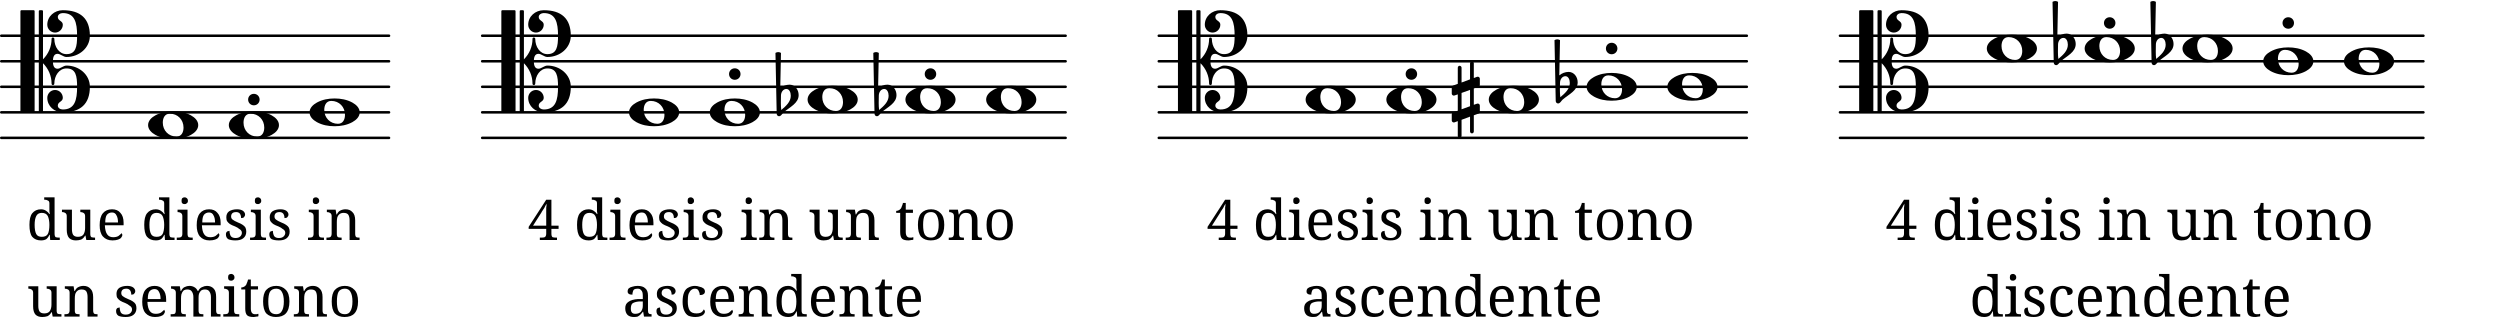
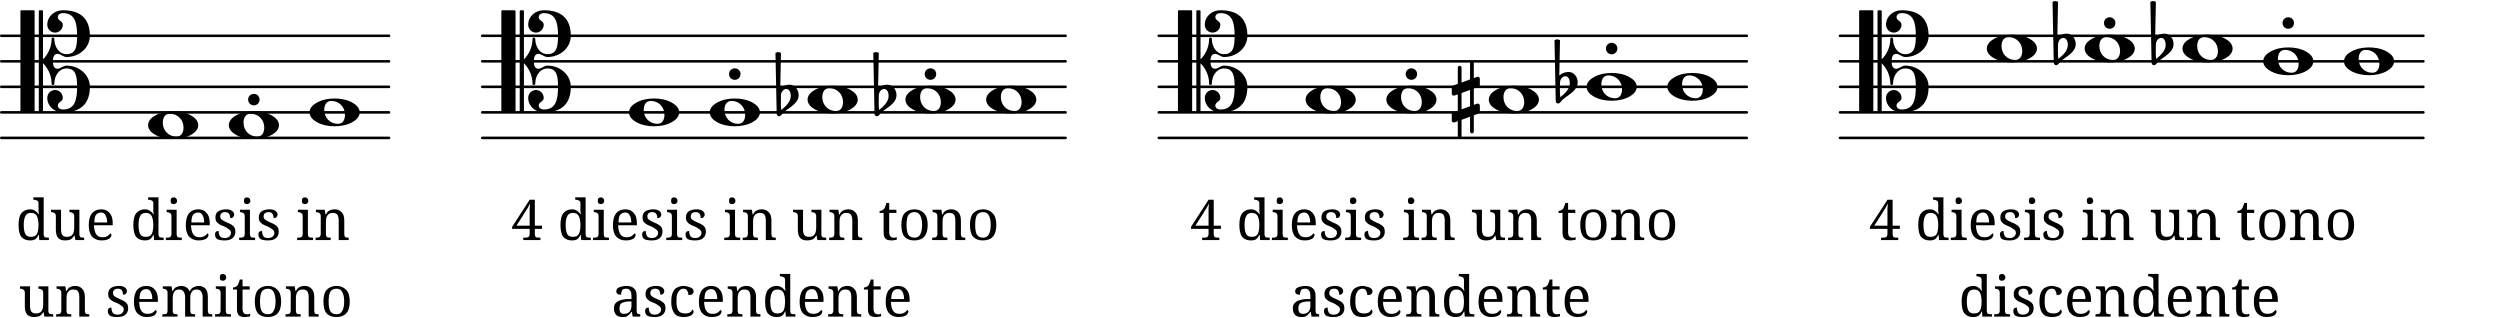
- <svg xmlns="http://www.w3.org/2000/svg" xmlns:xlink="http://www.w3.org/1999/xlink" version="1.2" width="172.07mm" height="21.83mm" viewBox="0 -0 97.916 12.422">
+ <svg xmlns="http://www.w3.org/2000/svg" xmlns:xlink="http://www.w3.org/1999/xlink" version="1.2" width="172.07mm" height="21.85mm" viewBox="0 -0 97.916 12.431">
  <style type="text/css">

tspan { white-space: pre; }

</style>
  <g transform="translate(0, 5.4)">
    <line stroke-linejoin="round" stroke-linecap="round" stroke-width="0.1" stroke="currentColor" x1="0.05" y1="0" x2="15.236" y2="0" />
  </g>
  <g transform="translate(0, 4.4)">
    <line stroke-linejoin="round" stroke-linecap="round" stroke-width="0.1" stroke="currentColor" x1="0.05" y1="0" x2="15.236" y2="0" />
  </g>
  <g transform="translate(0, 3.4)">
    <line stroke-linejoin="round" stroke-linecap="round" stroke-width="0.1" stroke="currentColor" x1="0.05" y1="0" x2="15.236" y2="0" />
  </g>
  <g transform="translate(0, 2.4)">
    <line stroke-linejoin="round" stroke-linecap="round" stroke-width="0.1" stroke="currentColor" x1="0.05" y1="0" x2="15.236" y2="0" />
  </g>
  <g transform="translate(0, 1.4)">
    <line stroke-linejoin="round" stroke-linecap="round" stroke-width="0.1" stroke="currentColor" x1="0.05" y1="0" x2="15.236" y2="0" />
  </g>
  <a style="color:inherit;" xlink:href="textedit:///home/johannes/common-lisp/setzkasten/lilypond-export/b1-c17-m1-e.ly:38:58:59">
    <g transform="translate(12.124, 4.4)">
      <path transform="scale(0.004, -0.004)" d="M213 112c-50 0 -69 -43 -69 -88c0 -77 57 -136 134 -136c50 0 69 43 69 88c0 77 -57 136 -134 136zM491 0c0 -43 -34 -75 -72 -96c-53 -29 -114 -40 -174 -40s-120 11 -173 40c-38 21 -72 53 -72 96s34 75 72 96c53 29 113 40 173 40s121 -11 174 -40 c38 -21 72 -53 72 -96z" fill="currentColor" />
    </g>
  </a>
  <a style="color:inherit;" xlink:href="textedit:///home/johannes/common-lisp/setzkasten/lilypond-export/b1-c17-m1-e.ly:38:54:55">
    <g transform="translate(9.943, 3.9)">
      <path transform="scale(0.0045, -0.0045)" d="M-50 0c0 28 22 50 50 50s50 -22 50 -50s-22 -50 -50 -50s-50 22 -50 50z" fill="currentColor" />
    </g>
  </a>
  <a style="color:inherit;" xlink:href="textedit:///home/johannes/common-lisp/setzkasten/lilypond-export/b1-c17-m1-e.ly:38:52:53">
    <g transform="translate(8.962, 4.9)">
      <path transform="scale(0.004, -0.004)" d="M213 112c-50 0 -69 -43 -69 -88c0 -77 57 -136 134 -136c50 0 69 43 69 88c0 77 -57 136 -134 136zM491 0c0 -43 -34 -75 -72 -96c-53 -29 -114 -40 -174 -40s-120 11 -173 40c-38 21 -72 53 -72 96s34 75 72 96c53 29 113 40 173 40s121 -11 174 -40 c38 -21 72 -53 72 -96z" fill="currentColor" />
    </g>
  </a>
  <a style="color:inherit;" xlink:href="textedit:///home/johannes/common-lisp/setzkasten/lilypond-export/b1-c17-m1-e.ly:38:43:44">
    <g transform="translate(5.8, 4.9)">
      <path transform="scale(0.004, -0.004)" d="M213 112c-50 0 -69 -43 -69 -88c0 -77 57 -136 134 -136c50 0 69 43 69 88c0 77 -57 136 -134 136zM491 0c0 -43 -34 -75 -72 -96c-53 -29 -114 -40 -174 -40s-120 11 -173 40c-38 21 -72 53 -72 96s34 75 72 96c53 29 113 40 173 40s121 -11 174 -40 c38 -21 72 -53 72 -96z" fill="currentColor" />
    </g>
  </a>
  <g transform="translate(0.8, 2.4)">
    <path transform="scale(0.004, -0.004)" d="M318 0c0 -33 7 -73 45 -73c29 0 57 31 88 31c123 0 229 -89 229 -208c0 -169 -93 -250 -265 -250c-83 0 -152 61 -152 142c0 42 34 77 76 77s76 -35 76 -77c0 -39 -49 -37 -49 -76c0 -23 24 -38 49 -38c116 0 140 90 140 222c0 106 -12 180 -104 180 c-72 0 -119 -71 -119 -149c0 -9 -7 -14 -14 -14s-13 5 -13 14c0 76 -31 147 -84 200v-471c0 -6 -4 -10 -10 -10h-21c-6 0 -10 4 -10 10v980c0 6 4 10 10 10h21c6 0 10 -4 10 -10v-471c53 53 84 124 84 200c0 9 6 14 13 14s14 -5 14 -14c0 -78 47 -149 119 -149 c92 0 104 74 104 180c0 132 -24 222 -140 222c-25 0 -49 -15 -49 -38c0 -39 49 -37 49 -76c0 -42 -34 -77 -76 -77s-76 35 -76 77c0 81 69 142 152 142c172 0 265 -81 265 -250c0 -119 -106 -208 -229 -208c-31 0 -59 31 -88 31c-38 0 -45 -40 -45 -73zM129 -500h-119 c-6 0 -10 4 -10 10v980c0 6 4 10 10 10h119c6 0 10 -4 10 -10v-980c0 -6 -4 -10 -10 -10z" fill="currentColor" />
  </g>
  <a style="color:inherit;" xlink:href="textedit:///home/johannes/common-lisp/setzkasten/lilypond-export/b1-c17-m1-e.ly:36:16:17">
</a>
-   <g transform="translate(1.0283, 9.4)">
+   <g transform="translate(0.6016, 9.4)">
    <text font-family="serif" font-size="2.2" text-anchor="start" fill="currentColor">
      <tspan>due diesis in</tspan>
    </text>
  </g>
-   <g transform="translate(1.0625, 12.4)">
+   <g transform="translate(0.7381, 12.4)">
    <text font-family="serif" font-size="2.2" text-anchor="start" fill="currentColor">
      <tspan>un semitono</tspan>
    </text>
  </g>
  <g transform="translate(18.836, 5.4)">
    <line stroke-linejoin="round" stroke-linecap="round" stroke-width="0.1" stroke="currentColor" x1="0.05" y1="0" x2="22.9" y2="0" />
  </g>
  <g transform="translate(18.836, 4.4)">
    <line stroke-linejoin="round" stroke-linecap="round" stroke-width="0.1" stroke="currentColor" x1="0.05" y1="0" x2="22.9" y2="0" />
  </g>
  <g transform="translate(18.836, 3.4)">
    <line stroke-linejoin="round" stroke-linecap="round" stroke-width="0.1" stroke="currentColor" x1="0.05" y1="0" x2="22.9" y2="0" />
  </g>
  <g transform="translate(18.836, 2.4)">
    <line stroke-linejoin="round" stroke-linecap="round" stroke-width="0.1" stroke="currentColor" x1="0.05" y1="0" x2="22.9" y2="0" />
  </g>
  <g transform="translate(18.836, 1.4)">
    <line stroke-linejoin="round" stroke-linecap="round" stroke-width="0.1" stroke="currentColor" x1="0.05" y1="0" x2="22.9" y2="0" />
  </g>
  <a style="color:inherit;" xlink:href="textedit:///home/johannes/common-lisp/setzkasten/lilypond-export/b1-c17-m1-e.ly:73:58:59">
    <g transform="translate(31.63, 3.9)">
      <path transform="scale(0.004, -0.004)" d="M213 112c-50 0 -69 -43 -69 -88c0 -77 57 -136 134 -136c50 0 69 43 69 88c0 77 -57 136 -134 136zM491 0c0 -43 -34 -75 -72 -96c-53 -29 -114 -40 -174 -40s-120 11 -173 40c-38 21 -72 53 -72 96s34 75 72 96c53 29 113 40 173 40s121 -11 174 -40 c38 -21 72 -53 72 -96z" fill="currentColor" />
    </g>
  </a>
  <g transform="translate(30.48, 3.9)">
    <path transform="scale(0.004, -0.004)" d="M27 41l-1 -66v-11c0 -22 1 -44 4 -66c45 38 93 80 93 139c0 33 -14 67 -43 67c-31 0 -52 -30 -53 -63zM-15 -138l-12 595c8 5 18 8 27 8s19 -3 27 -8l-7 -345c25 21 58 34 91 34c52 0 89 -48 89 -102c0 -80 -86 -117 -147 -169c-15 -13 -24 -38 -45 -38 c-13 0 -23 11 -23 25z" fill="currentColor" />
  </g>
  <a style="color:inherit;" xlink:href="textedit:///home/johannes/common-lisp/setzkasten/lilypond-export/b1-c17-m1-e.ly:73:69:70">
    <g transform="translate(35.462, 3.9)">
      <path transform="scale(0.004, -0.004)" d="M213 112c-50 0 -69 -43 -69 -88c0 -77 57 -136 134 -136c50 0 69 43 69 88c0 77 -57 136 -134 136zM491 0c0 -43 -34 -75 -72 -96c-53 -29 -114 -40 -174 -40s-120 11 -173 40c-38 21 -72 53 -72 96s34 75 72 96c53 29 113 40 173 40s121 -11 174 -40 c38 -21 72 -53 72 -96z" fill="currentColor" />
    </g>
  </a>
  <a style="color:inherit;" xlink:href="textedit:///home/johannes/common-lisp/setzkasten/lilypond-export/b1-c17-m1-e.ly:73:73:74">
    <g transform="translate(36.443, 2.9)">
      <path transform="scale(0.0045, -0.0045)" d="M-50 0c0 28 22 50 50 50s50 -22 50 -50s-22 -50 -50 -50s-50 22 -50 50z" fill="currentColor" />
    </g>
  </a>
  <g transform="translate(34.312, 3.9)">
    <path transform="scale(0.004, -0.004)" d="M27 41l-1 -66v-11c0 -22 1 -44 4 -66c45 38 93 80 93 139c0 33 -14 67 -43 67c-31 0 -52 -30 -53 -63zM-15 -138l-12 595c8 5 18 8 27 8s19 -3 27 -8l-7 -345c25 21 58 34 91 34c52 0 89 -48 89 -102c0 -80 -86 -117 -147 -169c-15 -13 -24 -38 -45 -38 c-13 0 -23 11 -23 25z" fill="currentColor" />
  </g>
  <a style="color:inherit;" xlink:href="textedit:///home/johannes/common-lisp/setzkasten/lilypond-export/b1-c17-m1-e.ly:73:77:78">
    <g transform="translate(38.624, 3.9)">
      <path transform="scale(0.004, -0.004)" d="M213 112c-50 0 -69 -43 -69 -88c0 -77 57 -136 134 -136c50 0 69 43 69 88c0 77 -57 136 -134 136zM491 0c0 -43 -34 -75 -72 -96c-53 -29 -114 -40 -174 -40s-120 11 -173 40c-38 21 -72 53 -72 96s34 75 72 96c53 29 113 40 173 40s121 -11 174 -40 c38 -21 72 -53 72 -96z" fill="currentColor" />
    </g>
  </a>
  <a style="color:inherit;" xlink:href="textedit:///home/johannes/common-lisp/setzkasten/lilypond-export/b1-c17-m1-e.ly:73:52:53">
    <g transform="translate(27.798, 4.4)">
      <path transform="scale(0.004, -0.004)" d="M213 112c-50 0 -69 -43 -69 -88c0 -77 57 -136 134 -136c50 0 69 43 69 88c0 77 -57 136 -134 136zM491 0c0 -43 -34 -75 -72 -96c-53 -29 -114 -40 -174 -40s-120 11 -173 40c-38 21 -72 53 -72 96s34 75 72 96c53 29 113 40 173 40s121 -11 174 -40 c38 -21 72 -53 72 -96z" fill="currentColor" />
    </g>
  </a>
  <a style="color:inherit;" xlink:href="textedit:///home/johannes/common-lisp/setzkasten/lilypond-export/b1-c17-m1-e.ly:73:43:44">
    <g transform="translate(24.636, 4.4)">
      <path transform="scale(0.004, -0.004)" d="M213 112c-50 0 -69 -43 -69 -88c0 -77 57 -136 134 -136c50 0 69 43 69 88c0 77 -57 136 -134 136zM491 0c0 -43 -34 -75 -72 -96c-53 -29 -114 -40 -174 -40s-120 11 -173 40c-38 21 -72 53 -72 96s34 75 72 96c53 29 113 40 173 40s121 -11 174 -40 c38 -21 72 -53 72 -96z" fill="currentColor" />
    </g>
  </a>
  <g transform="translate(19.636, 2.4)">
    <path transform="scale(0.004, -0.004)" d="M318 0c0 -33 7 -73 45 -73c29 0 57 31 88 31c123 0 229 -89 229 -208c0 -169 -93 -250 -265 -250c-83 0 -152 61 -152 142c0 42 34 77 76 77s76 -35 76 -77c0 -39 -49 -37 -49 -76c0 -23 24 -38 49 -38c116 0 140 90 140 222c0 106 -12 180 -104 180 c-72 0 -119 -71 -119 -149c0 -9 -7 -14 -14 -14s-13 5 -13 14c0 76 -31 147 -84 200v-471c0 -6 -4 -10 -10 -10h-21c-6 0 -10 4 -10 10v980c0 6 4 10 10 10h21c6 0 10 -4 10 -10v-471c53 53 84 124 84 200c0 9 6 14 13 14s14 -5 14 -14c0 -78 47 -149 119 -149 c92 0 104 74 104 180c0 132 -24 222 -140 222c-25 0 -49 -15 -49 -38c0 -39 49 -37 49 -76c0 -42 -34 -77 -76 -77s-76 35 -76 77c0 81 69 142 152 142c172 0 265 -81 265 -250c0 -119 -106 -208 -229 -208c-31 0 -59 31 -88 31c-38 0 -45 -40 -45 -73zM129 -500h-119 c-6 0 -10 4 -10 10v980c0 6 4 10 10 10h119c6 0 10 -4 10 -10v-980c0 -6 -4 -10 -10 -10z" fill="currentColor" />
  </g>
  <a style="color:inherit;" xlink:href="textedit:///home/johannes/common-lisp/setzkasten/lilypond-export/b1-c17-m1-e.ly:71:16:17">
</a>
  <a style="color:inherit;" xlink:href="textedit:///home/johannes/common-lisp/setzkasten/lilypond-export/b1-c17-m1-e.ly:73:54:55">
    <g transform="translate(28.779, 2.9)">
      <path transform="scale(0.0045, -0.0045)" d="M-50 0c0 28 22 50 50 50s50 -22 50 -50s-22 -50 -50 -50s-50 22 -50 50z" fill="currentColor" />
    </g>
  </a>
-   <g transform="translate(20.6747, 9.4)">
+   <g transform="translate(20.026, 9.4)">
    <text font-family="serif" font-size="2.2" text-anchor="start" fill="currentColor">
      <tspan>4 diesis in un tono</tspan>
    </text>
  </g>
-   <g transform="translate(24.3792, 12.4)">
+   <g transform="translate(23.9354, 12.4)">
    <text font-family="serif" font-size="2.2" text-anchor="start" fill="currentColor">
      <tspan>ascendente</tspan>
    </text>
  </g>
  <g transform="translate(45.336, 5.4)">
    <line stroke-linejoin="round" stroke-linecap="round" stroke-width="0.1" stroke="currentColor" x1="0.05" y1="0" x2="23.08" y2="0" />
  </g>
  <g transform="translate(45.336, 4.4)">
    <line stroke-linejoin="round" stroke-linecap="round" stroke-width="0.1" stroke="currentColor" x1="0.05" y1="0" x2="23.08" y2="0" />
  </g>
  <g transform="translate(45.336, 3.4)">
    <line stroke-linejoin="round" stroke-linecap="round" stroke-width="0.1" stroke="currentColor" x1="0.05" y1="0" x2="23.08" y2="0" />
  </g>
  <g transform="translate(45.336, 2.4)">
    <line stroke-linejoin="round" stroke-linecap="round" stroke-width="0.1" stroke="currentColor" x1="0.05" y1="0" x2="23.08" y2="0" />
  </g>
  <g transform="translate(45.336, 1.4)">
    <line stroke-linejoin="round" stroke-linecap="round" stroke-width="0.1" stroke="currentColor" x1="0.05" y1="0" x2="23.08" y2="0" />
  </g>
  <a style="color:inherit;" xlink:href="textedit:///home/johannes/common-lisp/setzkasten/lilypond-export/b1-c17-m1-e.ly:108:58:59">
    <g transform="translate(58.31, 3.9)">
      <path transform="scale(0.004, -0.004)" d="M213 112c-50 0 -69 -43 -69 -88c0 -77 57 -136 134 -136c50 0 69 43 69 88c0 77 -57 136 -134 136zM491 0c0 -43 -34 -75 -72 -96c-53 -29 -114 -40 -174 -40s-120 11 -173 40c-38 21 -72 53 -72 96s34 75 72 96c53 29 113 40 173 40s121 -11 174 -40 c38 -21 72 -53 72 -96z" fill="currentColor" />
    </g>
  </a>
  <g transform="translate(56.86, 3.9)">
    <path transform="scale(0.004, -0.004)" d="M216 -312c0 -10 -8 -19 -18 -19s-19 9 -19 19v145l-83 -31v-158c0 -10 -9 -19 -19 -19s-18 9 -18 19v145l-32 -12c-2 -1 -5 -1 -7 -1c-11 0 -20 9 -20 20v60c0 8 5 16 13 19l46 16v160l-32 -11c-2 -1 -5 -1 -7 -1c-11 0 -20 9 -20 20v60c0 8 5 15 13 18l46 17v158 c0 10 8 19 18 19s19 -9 19 -19v-145l83 31v158c0 10 9 19 19 19s18 -9 18 -19v-145l32 12c2 1 5 1 7 1c11 0 20 -9 20 -20v-60c0 -8 -5 -16 -13 -19l-46 -16v-160l32 11c2 1 5 1 7 1c11 0 20 -9 20 -20v-60c0 -8 -5 -15 -13 -18l-46 -17v-158zM96 65v-160l83 30v160z" fill="currentColor" />
  </g>
  <a style="color:inherit;" xlink:href="textedit:///home/johannes/common-lisp/setzkasten/lilypond-export/b1-c17-m1-e.ly:108:69:70">
    <g transform="translate(62.1421, 3.4)">
      <path transform="scale(0.004, -0.004)" d="M213 112c-50 0 -69 -43 -69 -88c0 -77 57 -136 134 -136c50 0 69 43 69 88c0 77 -57 136 -134 136zM491 0c0 -43 -34 -75 -72 -96c-53 -29 -114 -40 -174 -40s-120 11 -173 40c-38 21 -72 53 -72 96s34 75 72 96c53 29 113 40 173 40s121 -11 174 -40 c38 -21 72 -53 72 -96z" fill="currentColor" />
    </g>
  </a>
  <a style="color:inherit;" xlink:href="textedit:///home/johannes/common-lisp/setzkasten/lilypond-export/b1-c17-m1-e.ly:108:72:73">
    <g transform="translate(63.1231, 1.9)">
      <path transform="scale(0.0045, -0.0045)" d="M-50 0c0 28 22 50 50 50s50 -22 50 -50s-22 -50 -50 -50s-50 22 -50 50z" fill="currentColor" />
    </g>
  </a>
  <g transform="translate(60.9921, 3.4)">
    <path transform="scale(0.004, -0.004)" d="M27 41l-1 -66v-11c0 -22 1 -44 4 -66c45 38 93 80 93 139c0 33 -14 67 -43 67c-31 0 -52 -30 -53 -63zM-15 -138l-12 595c8 5 18 8 27 8s19 -3 27 -8l-7 -345c25 21 58 34 91 34c52 0 89 -48 89 -102c0 -80 -86 -117 -147 -169c-15 -13 -24 -38 -45 -38 c-13 0 -23 11 -23 25z" fill="currentColor" />
  </g>
  <a style="color:inherit;" xlink:href="textedit:///home/johannes/common-lisp/setzkasten/lilypond-export/b1-c17-m1-e.ly:108:76:77">
    <g transform="translate(65.3041, 3.4)">
      <path transform="scale(0.004, -0.004)" d="M213 112c-50 0 -69 -43 -69 -88c0 -77 57 -136 134 -136c50 0 69 43 69 88c0 77 -57 136 -134 136zM491 0c0 -43 -34 -75 -72 -96c-53 -29 -114 -40 -174 -40s-120 11 -173 40c-38 21 -72 53 -72 96s34 75 72 96c53 29 113 40 173 40s121 -11 174 -40 c38 -21 72 -53 72 -96z" fill="currentColor" />
    </g>
  </a>
  <a style="color:inherit;" xlink:href="textedit:///home/johannes/common-lisp/setzkasten/lilypond-export/b1-c17-m1-e.ly:108:52:53">
    <g transform="translate(54.298, 3.9)">
      <path transform="scale(0.004, -0.004)" d="M213 112c-50 0 -69 -43 -69 -88c0 -77 57 -136 134 -136c50 0 69 43 69 88c0 77 -57 136 -134 136zM491 0c0 -43 -34 -75 -72 -96c-53 -29 -114 -40 -174 -40s-120 11 -173 40c-38 21 -72 53 -72 96s34 75 72 96c53 29 113 40 173 40s121 -11 174 -40 c38 -21 72 -53 72 -96z" fill="currentColor" />
    </g>
  </a>
  <a style="color:inherit;" xlink:href="textedit:///home/johannes/common-lisp/setzkasten/lilypond-export/b1-c17-m1-e.ly:108:43:44">
    <g transform="translate(51.136, 3.9)">
      <path transform="scale(0.004, -0.004)" d="M213 112c-50 0 -69 -43 -69 -88c0 -77 57 -136 134 -136c50 0 69 43 69 88c0 77 -57 136 -134 136zM491 0c0 -43 -34 -75 -72 -96c-53 -29 -114 -40 -174 -40s-120 11 -173 40c-38 21 -72 53 -72 96s34 75 72 96c53 29 113 40 173 40s121 -11 174 -40 c38 -21 72 -53 72 -96z" fill="currentColor" />
    </g>
  </a>
  <g transform="translate(46.136, 2.4)">
    <path transform="scale(0.004, -0.004)" d="M318 0c0 -33 7 -73 45 -73c29 0 57 31 88 31c123 0 229 -89 229 -208c0 -169 -93 -250 -265 -250c-83 0 -152 61 -152 142c0 42 34 77 76 77s76 -35 76 -77c0 -39 -49 -37 -49 -76c0 -23 24 -38 49 -38c116 0 140 90 140 222c0 106 -12 180 -104 180 c-72 0 -119 -71 -119 -149c0 -9 -7 -14 -14 -14s-13 5 -13 14c0 76 -31 147 -84 200v-471c0 -6 -4 -10 -10 -10h-21c-6 0 -10 4 -10 10v980c0 6 4 10 10 10h21c6 0 10 -4 10 -10v-471c53 53 84 124 84 200c0 9 6 14 13 14s14 -5 14 -14c0 -78 47 -149 119 -149 c92 0 104 74 104 180c0 132 -24 222 -140 222c-25 0 -49 -15 -49 -38c0 -39 49 -37 49 -76c0 -42 -34 -77 -76 -77s-76 35 -76 77c0 81 69 142 152 142c172 0 265 -81 265 -250c0 -119 -106 -208 -229 -208c-31 0 -59 31 -88 31c-38 0 -45 -40 -45 -73zM129 -500h-119 c-6 0 -10 4 -10 10v980c0 6 4 10 10 10h119c6 0 10 -4 10 -10v-980c0 -6 -4 -10 -10 -10z" fill="currentColor" />
  </g>
  <a style="color:inherit;" xlink:href="textedit:///home/johannes/common-lisp/setzkasten/lilypond-export/b1-c17-m1-e.ly:106:16:17">
</a>
  <a style="color:inherit;" xlink:href="textedit:///home/johannes/common-lisp/setzkasten/lilypond-export/b1-c17-m1-e.ly:108:54:55">
    <g transform="translate(55.279, 2.9)">
      <path transform="scale(0.0045, -0.0045)" d="M-50 0c0 28 22 50 50 50s50 -22 50 -50s-22 -50 -50 -50s-50 22 -50 50z" fill="currentColor" />
    </g>
  </a>
-   <g transform="translate(47.2647, 9.4)">
+   <g transform="translate(46.616, 9.4)">
    <text font-family="serif" font-size="2.2" text-anchor="start" fill="currentColor">
      <tspan>4 diesis in un tono</tspan>
    </text>
  </g>
-   <g transform="translate(50.9693, 12.4)">
+   <g transform="translate(50.5254, 12.4)">
    <text font-family="serif" font-size="2.2" text-anchor="start" fill="currentColor">
      <tspan>ascendente</tspan>
    </text>
  </g>
  <g transform="translate(72.0161, 5.4)">
    <line stroke-linejoin="round" stroke-linecap="round" stroke-width="0.1" stroke="currentColor" x1="0.05" y1="0" x2="22.9" y2="0" />
  </g>
  <g transform="translate(72.0161, 4.4)">
    <line stroke-linejoin="round" stroke-linecap="round" stroke-width="0.1" stroke="currentColor" x1="0.05" y1="0" x2="22.9" y2="0" />
  </g>
  <g transform="translate(72.0161, 3.4)">
    <line stroke-linejoin="round" stroke-linecap="round" stroke-width="0.1" stroke="currentColor" x1="0.05" y1="0" x2="22.9" y2="0" />
  </g>
  <g transform="translate(72.0161, 2.4)">
    <line stroke-linejoin="round" stroke-linecap="round" stroke-width="0.1" stroke="currentColor" x1="0.05" y1="0" x2="22.9" y2="0" />
  </g>
  <g transform="translate(72.0161, 1.4)">
    <line stroke-linejoin="round" stroke-linecap="round" stroke-width="0.1" stroke="currentColor" x1="0.05" y1="0" x2="22.9" y2="0" />
  </g>
  <g transform="translate(80.4981, 1.9)">
    <path transform="scale(0.004, -0.004)" d="M27 41l-1 -66v-11c0 -22 1 -44 4 -66c45 38 93 80 93 139c0 33 -14 67 -43 67c-31 0 -52 -30 -53 -63zM-15 -138l-12 595c8 5 18 8 27 8s19 -3 27 -8l-7 -345c25 21 58 34 91 34c52 0 89 -48 89 -102c0 -80 -86 -117 -147 -169c-15 -13 -24 -38 -45 -38 c-13 0 -23 11 -23 25z" fill="currentColor" />
  </g>
  <a style="color:inherit;" xlink:href="textedit:///home/johannes/common-lisp/setzkasten/lilypond-export/b1-c17-m1-e.ly:143:62:63">
    <g transform="translate(85.4801, 1.9)">
      <path transform="scale(0.004, -0.004)" d="M213 112c-50 0 -69 -43 -69 -88c0 -77 57 -136 134 -136c50 0 69 43 69 88c0 77 -57 136 -134 136zM491 0c0 -43 -34 -75 -72 -96c-53 -29 -114 -40 -174 -40s-120 11 -173 40c-38 21 -72 53 -72 96s34 75 72 96c53 29 113 40 173 40s121 -11 174 -40 c38 -21 72 -53 72 -96z" fill="currentColor" />
    </g>
  </a>
  <g transform="translate(84.3301, 1.9)">
    <path transform="scale(0.004, -0.004)" d="M27 41l-1 -66v-11c0 -22 1 -44 4 -66c45 38 93 80 93 139c0 33 -14 67 -43 67c-31 0 -52 -30 -53 -63zM-15 -138l-12 595c8 5 18 8 27 8s19 -3 27 -8l-7 -345c25 21 58 34 91 34c52 0 89 -48 89 -102c0 -80 -86 -117 -147 -169c-15 -13 -24 -38 -45 -38 c-13 0 -23 11 -23 25z" fill="currentColor" />
  </g>
  <a style="color:inherit;" xlink:href="textedit:///home/johannes/common-lisp/setzkasten/lilypond-export/b1-c17-m1-e.ly:143:74:75">
    <g transform="translate(88.6421, 2.4)">
      <path transform="scale(0.004, -0.004)" d="M213 112c-50 0 -69 -43 -69 -88c0 -77 57 -136 134 -136c50 0 69 43 69 88c0 77 -57 136 -134 136zM491 0c0 -43 -34 -75 -72 -96c-53 -29 -114 -40 -174 -40s-120 11 -173 40c-38 21 -72 53 -72 96s34 75 72 96c53 29 113 40 173 40s121 -11 174 -40 c38 -21 72 -53 72 -96z" fill="currentColor" />
    </g>
  </a>
  <a style="color:inherit;" xlink:href="textedit:///home/johannes/common-lisp/setzkasten/lilypond-export/b1-c17-m1-e.ly:143:77:78">
    <g transform="translate(89.6231, 0.9)">
      <path transform="scale(0.0045, -0.0045)" d="M-50 0c0 28 22 50 50 50s50 -22 50 -50s-22 -50 -50 -50s-50 22 -50 50z" fill="currentColor" />
    </g>
  </a>
  <a style="color:inherit;" xlink:href="textedit:///home/johannes/common-lisp/setzkasten/lilypond-export/b1-c17-m1-e.ly:143:81:82">
    <g transform="translate(91.8041, 2.4)">
      <path transform="scale(0.004, -0.004)" d="M213 112c-50 0 -69 -43 -69 -88c0 -77 57 -136 134 -136c50 0 69 43 69 88c0 77 -57 136 -134 136zM491 0c0 -43 -34 -75 -72 -96c-53 -29 -114 -40 -174 -40s-120 11 -173 40c-38 21 -72 53 -72 96s34 75 72 96c53 29 113 40 173 40s121 -11 174 -40 c38 -21 72 -53 72 -96z" fill="currentColor" />
    </g>
  </a>
  <a style="color:inherit;" xlink:href="textedit:///home/johannes/common-lisp/setzkasten/lilypond-export/b1-c17-m1-e.ly:143:53:54">
    <g transform="translate(81.6481, 1.9)">
      <path transform="scale(0.004, -0.004)" d="M213 112c-50 0 -69 -43 -69 -88c0 -77 57 -136 134 -136c50 0 69 43 69 88c0 77 -57 136 -134 136zM491 0c0 -43 -34 -75 -72 -96c-53 -29 -114 -40 -174 -40s-120 11 -173 40c-38 21 -72 53 -72 96s34 75 72 96c53 29 113 40 173 40s121 -11 174 -40 c38 -21 72 -53 72 -96z" fill="currentColor" />
    </g>
  </a>
  <a style="color:inherit;" xlink:href="textedit:///home/johannes/common-lisp/setzkasten/lilypond-export/b1-c17-m1-e.ly:143:43:44">
    <g transform="translate(77.8161, 1.9)">
      <path transform="scale(0.004, -0.004)" d="M213 112c-50 0 -69 -43 -69 -88c0 -77 57 -136 134 -136c50 0 69 43 69 88c0 77 -57 136 -134 136zM491 0c0 -43 -34 -75 -72 -96c-53 -29 -114 -40 -174 -40s-120 11 -173 40c-38 21 -72 53 -72 96s34 75 72 96c53 29 113 40 173 40s121 -11 174 -40 c38 -21 72 -53 72 -96z" fill="currentColor" />
    </g>
  </a>
  <g transform="translate(72.8161, 2.4)">
    <path transform="scale(0.004, -0.004)" d="M318 0c0 -33 7 -73 45 -73c29 0 57 31 88 31c123 0 229 -89 229 -208c0 -169 -93 -250 -265 -250c-83 0 -152 61 -152 142c0 42 34 77 76 77s76 -35 76 -77c0 -39 -49 -37 -49 -76c0 -23 24 -38 49 -38c116 0 140 90 140 222c0 106 -12 180 -104 180 c-72 0 -119 -71 -119 -149c0 -9 -7 -14 -14 -14s-13 5 -13 14c0 76 -31 147 -84 200v-471c0 -6 -4 -10 -10 -10h-21c-6 0 -10 4 -10 10v980c0 6 4 10 10 10h21c6 0 10 -4 10 -10v-471c53 53 84 124 84 200c0 9 6 14 13 14s14 -5 14 -14c0 -78 47 -149 119 -149 c92 0 104 74 104 180c0 132 -24 222 -140 222c-25 0 -49 -15 -49 -38c0 -39 49 -37 49 -76c0 -42 -34 -77 -76 -77s-76 35 -76 77c0 81 69 142 152 142c172 0 265 -81 265 -250c0 -119 -106 -208 -229 -208c-31 0 -59 31 -88 31c-38 0 -45 -40 -45 -73zM129 -500h-119 c-6 0 -10 4 -10 10v980c0 6 4 10 10 10h119c6 0 10 -4 10 -10v-980c0 -6 -4 -10 -10 -10z" fill="currentColor" />
  </g>
  <a style="color:inherit;" xlink:href="textedit:///home/johannes/common-lisp/setzkasten/lilypond-export/b1-c17-m1-e.ly:141:16:17">
</a>
  <a style="color:inherit;" xlink:href="textedit:///home/johannes/common-lisp/setzkasten/lilypond-export/b1-c17-m1-e.ly:143:58:59">
    <g transform="translate(82.6291, 0.9)">
      <path transform="scale(0.0045, -0.0045)" d="M-50 0c0 28 22 50 50 50s50 -22 50 -50s-22 -50 -50 -50s-50 22 -50 50z" fill="currentColor" />
    </g>
  </a>
-   <g transform="translate(73.8547, 9.4)">
+   <g transform="translate(73.206, 9.4)">
    <text font-family="serif" font-size="2.2" text-anchor="start" fill="currentColor">
      <tspan>4 diesis in un tono</tspan>
    </text>
  </g>
-   <g transform="translate(77.1325, 12.4)">
+   <g transform="translate(76.7057, 12.4)">
    <text font-family="serif" font-size="2.2" text-anchor="start" fill="currentColor">
      <tspan>discendente</tspan>
    </text>
  </g>
</svg>
